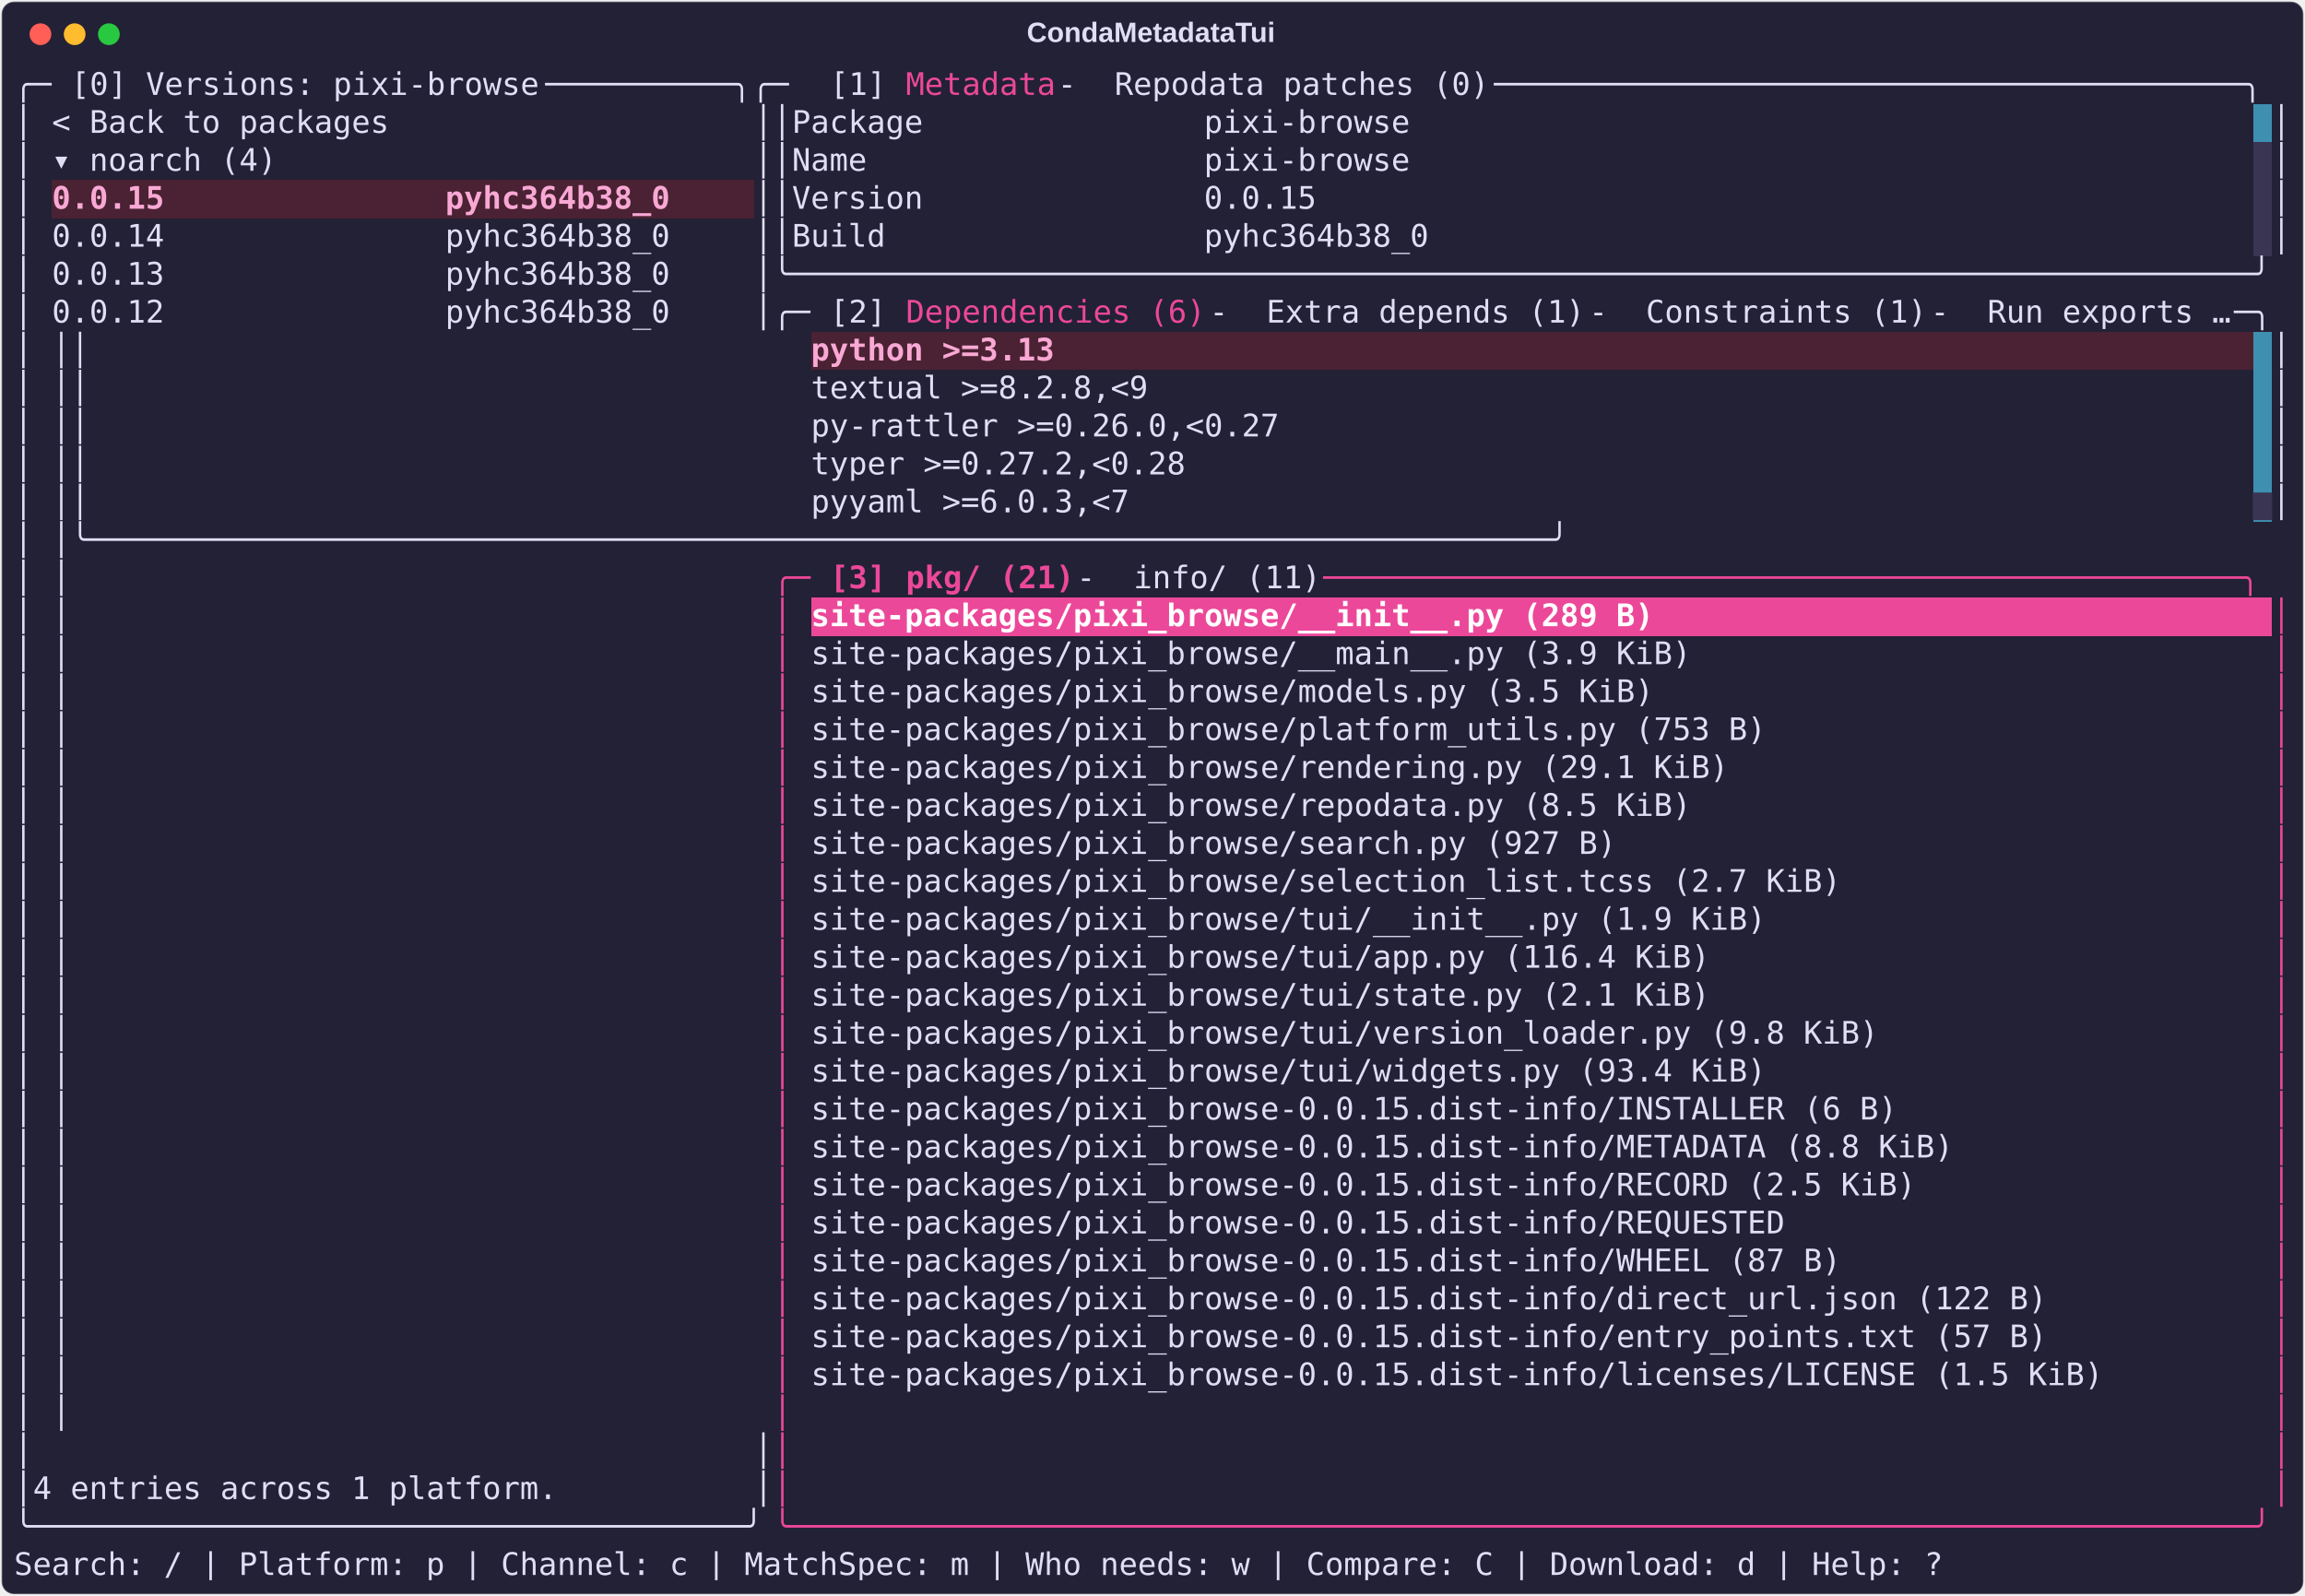
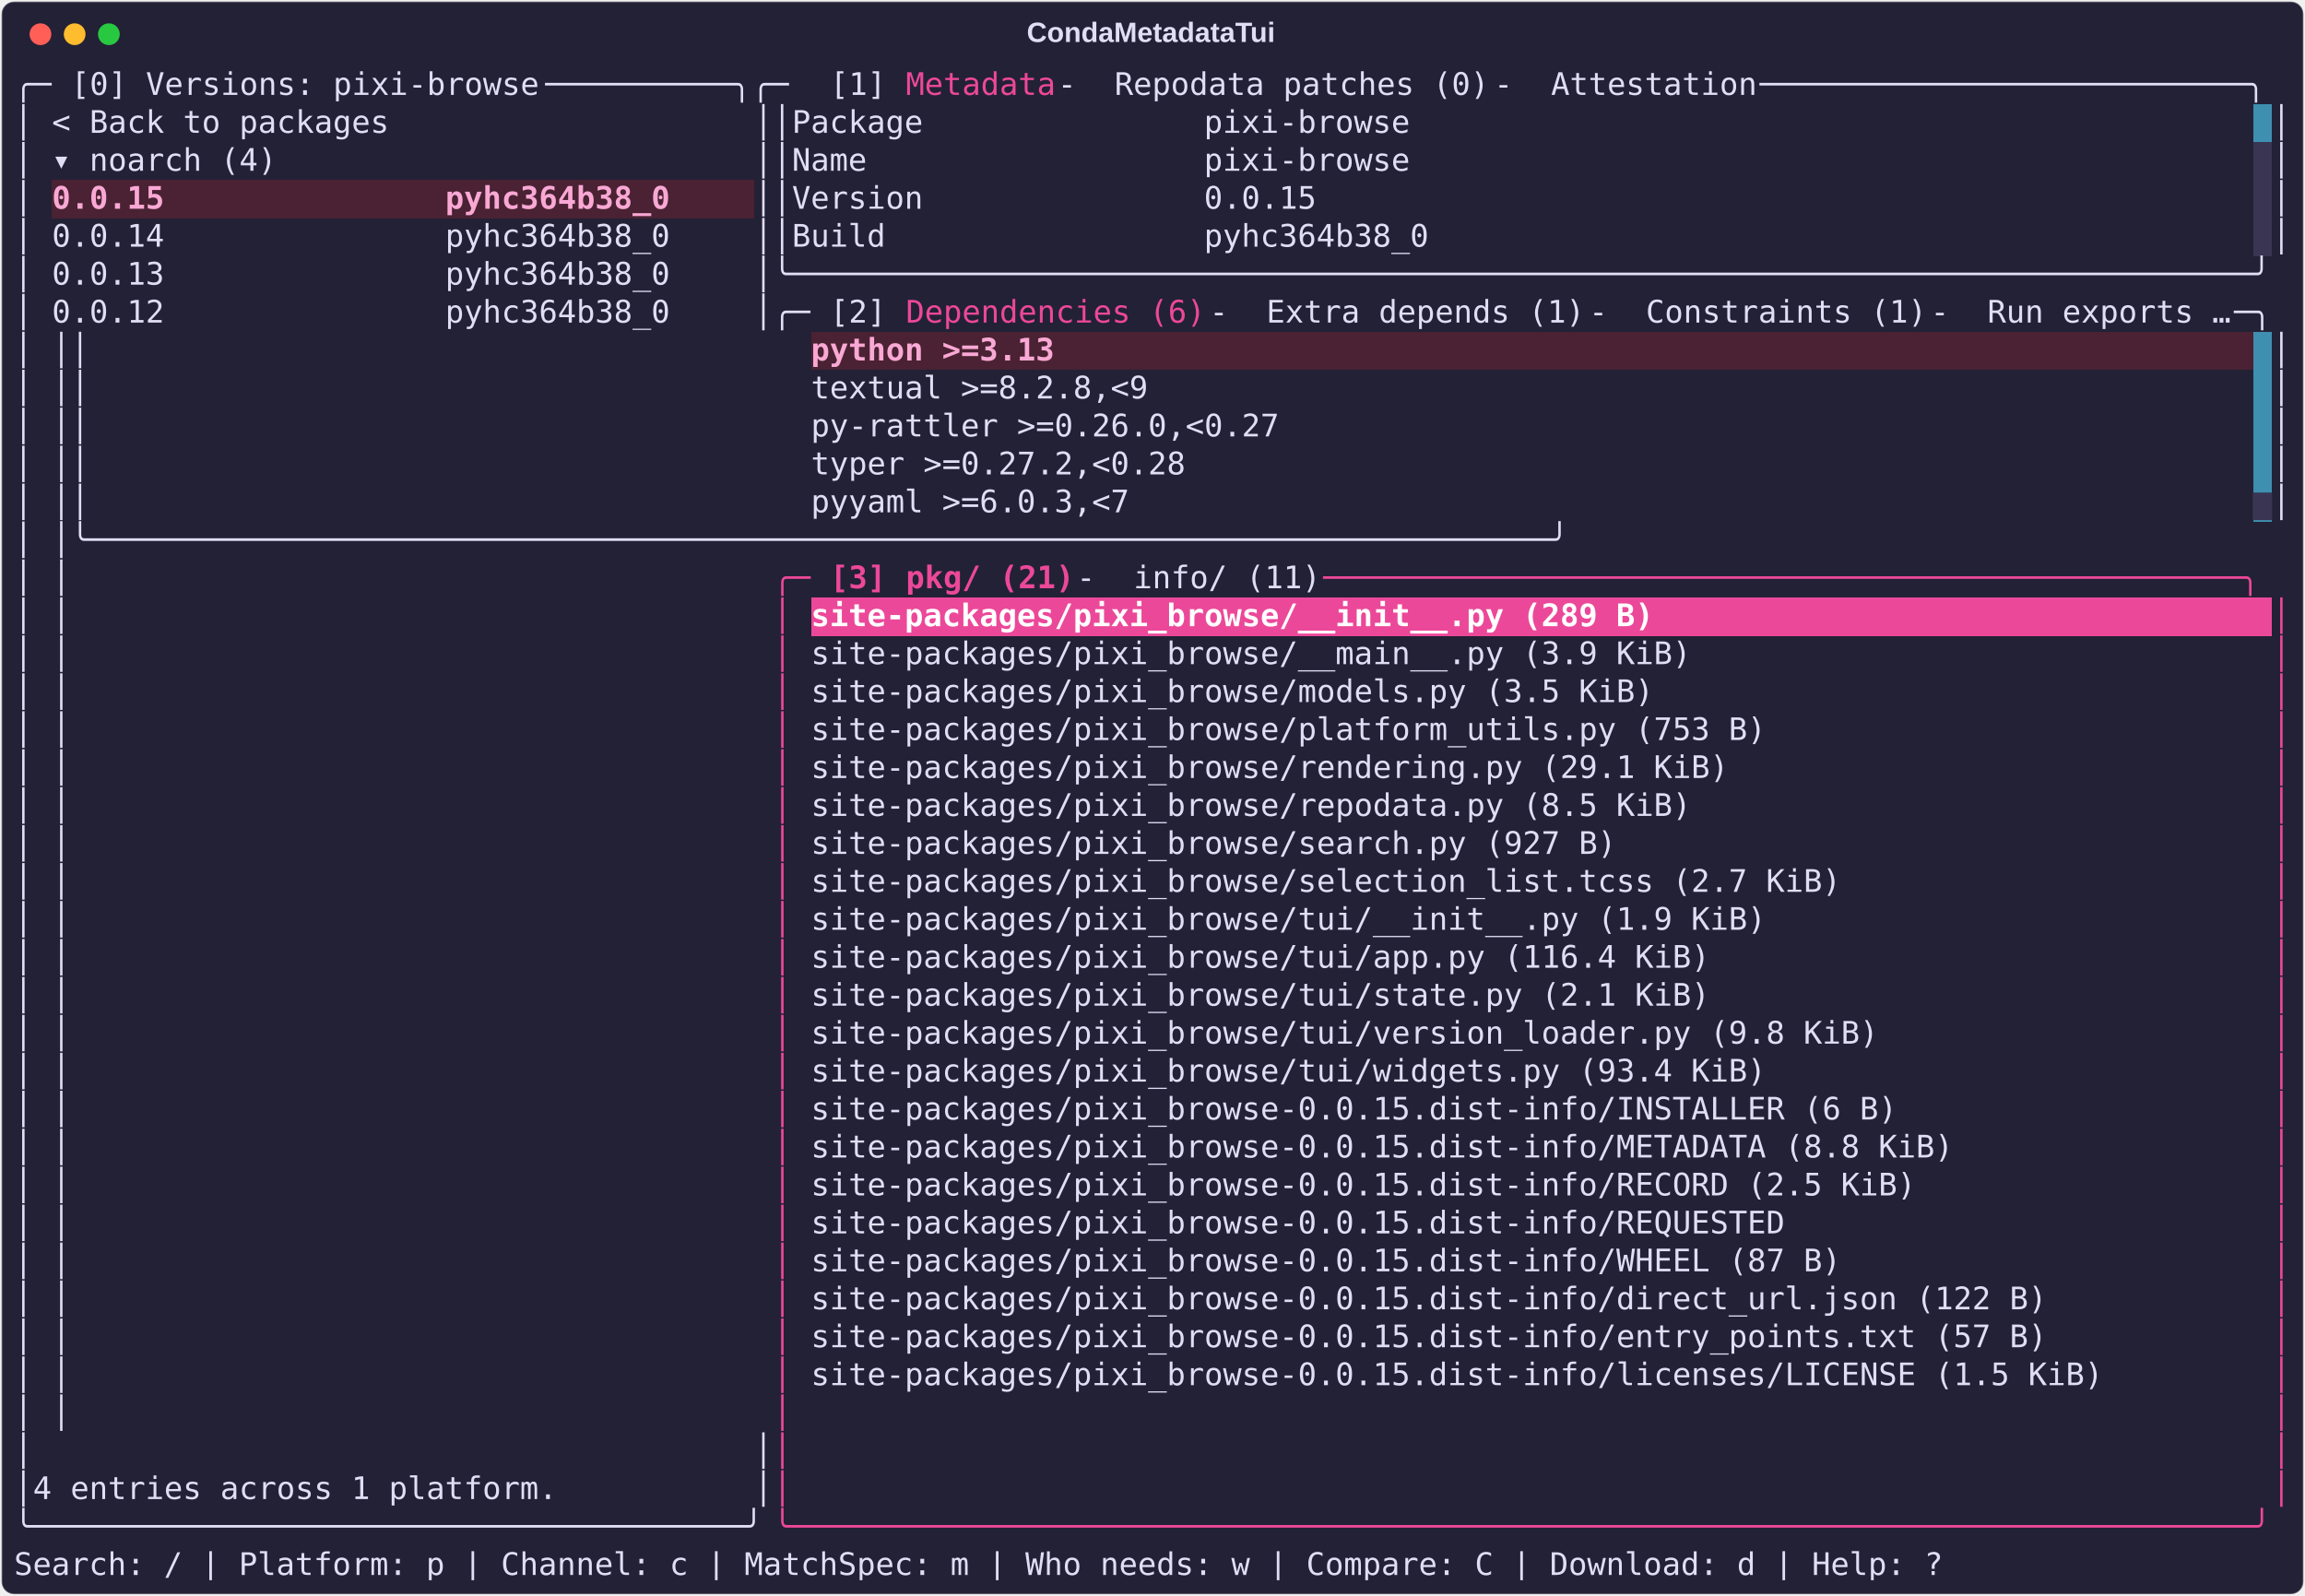
<svg xmlns="http://www.w3.org/2000/svg" class="rich-terminal" viewBox="0 0 1482 1026.0">
  <style>

    @font-face {
        font-family: "Fira Code";
        src: local("FiraCode-Regular"),
                url("https://cdnjs.cloudflare.com/ajax/libs/firacode/6.2.0/woff2/FiraCode-Regular.woff2") format("woff2"),
                url("https://cdnjs.cloudflare.com/ajax/libs/firacode/6.2.0/woff/FiraCode-Regular.woff") format("woff");
        font-style: normal;
        font-weight: 400;
    }
    @font-face {
        font-family: "Fira Code";
        src: local("FiraCode-Bold"),
                url("https://cdnjs.cloudflare.com/ajax/libs/firacode/6.2.0/woff2/FiraCode-Bold.woff2") format("woff2"),
                url("https://cdnjs.cloudflare.com/ajax/libs/firacode/6.2.0/woff/FiraCode-Bold.woff") format("woff");
        font-style: bold;
        font-weight: 700;
    }

    .terminal-matrix {
        font-family: Fira Code, monospace;
        font-size: 20px;
        line-height: 24.4px;
        font-variant-east-asian: full-width;
    }

    .terminal-title {
        font-size: 18px;
        font-weight: bold;
        font-family: arial;
    }

    .terminal-r1 { fill: #e0def4 }
.terminal-r2 { fill: #ec4899 }
.terminal-r3 { fill: #232136 }
.terminal-r4 { fill: #f9a8d4;font-weight: bold }
.terminal-r5 { fill: #393552 }
.terminal-r6 { fill: #ec4899;font-weight: bold }
.terminal-r7 { fill: #ffffff;font-weight: bold }
    </style>
  <defs>
    <clipPath id="terminal-clip-terminal">
      <rect x="0" y="0" width="1463.0" height="975.0" />
    </clipPath>
    <clipPath id="terminal-line-0">
      <rect x="0" y="1.5" width="1464" height="24.65" />
    </clipPath>
    <clipPath id="terminal-line-1">
      <rect x="0" y="25.9" width="1464" height="24.65" />
    </clipPath>
    <clipPath id="terminal-line-2">
      <rect x="0" y="50.3" width="1464" height="24.65" />
    </clipPath>
    <clipPath id="terminal-line-3">
      <rect x="0" y="74.7" width="1464" height="24.65" />
    </clipPath>
    <clipPath id="terminal-line-4">
      <rect x="0" y="99.1" width="1464" height="24.65" />
    </clipPath>
    <clipPath id="terminal-line-5">
      <rect x="0" y="123.5" width="1464" height="24.65" />
    </clipPath>
    <clipPath id="terminal-line-6">
      <rect x="0" y="147.9" width="1464" height="24.65" />
    </clipPath>
    <clipPath id="terminal-line-7">
      <rect x="0" y="172.3" width="1464" height="24.65" />
    </clipPath>
    <clipPath id="terminal-line-8">
      <rect x="0" y="196.7" width="1464" height="24.65" />
    </clipPath>
    <clipPath id="terminal-line-9">
      <rect x="0" y="221.1" width="1464" height="24.65" />
    </clipPath>
    <clipPath id="terminal-line-10">
      <rect x="0" y="245.5" width="1464" height="24.65" />
    </clipPath>
    <clipPath id="terminal-line-11">
      <rect x="0" y="269.9" width="1464" height="24.65" />
    </clipPath>
    <clipPath id="terminal-line-12">
      <rect x="0" y="294.3" width="1464" height="24.65" />
    </clipPath>
    <clipPath id="terminal-line-13">
      <rect x="0" y="318.7" width="1464" height="24.65" />
    </clipPath>
    <clipPath id="terminal-line-14">
      <rect x="0" y="343.1" width="1464" height="24.65" />
    </clipPath>
    <clipPath id="terminal-line-15">
      <rect x="0" y="367.5" width="1464" height="24.65" />
    </clipPath>
    <clipPath id="terminal-line-16">
      <rect x="0" y="391.9" width="1464" height="24.65" />
    </clipPath>
    <clipPath id="terminal-line-17">
      <rect x="0" y="416.3" width="1464" height="24.65" />
    </clipPath>
    <clipPath id="terminal-line-18">
      <rect x="0" y="440.7" width="1464" height="24.65" />
    </clipPath>
    <clipPath id="terminal-line-19">
      <rect x="0" y="465.1" width="1464" height="24.65" />
    </clipPath>
    <clipPath id="terminal-line-20">
      <rect x="0" y="489.5" width="1464" height="24.65" />
    </clipPath>
    <clipPath id="terminal-line-21">
      <rect x="0" y="513.9" width="1464" height="24.65" />
    </clipPath>
    <clipPath id="terminal-line-22">
      <rect x="0" y="538.3" width="1464" height="24.65" />
    </clipPath>
    <clipPath id="terminal-line-23">
      <rect x="0" y="562.7" width="1464" height="24.65" />
    </clipPath>
    <clipPath id="terminal-line-24">
      <rect x="0" y="587.1" width="1464" height="24.65" />
    </clipPath>
    <clipPath id="terminal-line-25">
      <rect x="0" y="611.5" width="1464" height="24.65" />
    </clipPath>
    <clipPath id="terminal-line-26">
      <rect x="0" y="635.9" width="1464" height="24.65" />
    </clipPath>
    <clipPath id="terminal-line-27">
      <rect x="0" y="660.3" width="1464" height="24.65" />
    </clipPath>
    <clipPath id="terminal-line-28">
      <rect x="0" y="684.7" width="1464" height="24.65" />
    </clipPath>
    <clipPath id="terminal-line-29">
      <rect x="0" y="709.1" width="1464" height="24.65" />
    </clipPath>
    <clipPath id="terminal-line-30">
      <rect x="0" y="733.5" width="1464" height="24.65" />
    </clipPath>
    <clipPath id="terminal-line-31">
      <rect x="0" y="757.9" width="1464" height="24.65" />
    </clipPath>
    <clipPath id="terminal-line-32">
      <rect x="0" y="782.3" width="1464" height="24.65" />
    </clipPath>
    <clipPath id="terminal-line-33">
      <rect x="0" y="806.7" width="1464" height="24.65" />
    </clipPath>
    <clipPath id="terminal-line-34">
      <rect x="0" y="831.1" width="1464" height="24.65" />
    </clipPath>
    <clipPath id="terminal-line-35">
      <rect x="0" y="855.5" width="1464" height="24.65" />
    </clipPath>
    <clipPath id="terminal-line-36">
      <rect x="0" y="879.9" width="1464" height="24.65" />
    </clipPath>
    <clipPath id="terminal-line-37">
      <rect x="0" y="904.3" width="1464" height="24.65" />
    </clipPath>
    <clipPath id="terminal-line-38">
      <rect x="0" y="928.7" width="1464" height="24.65" />
    </clipPath>
  </defs>
  <rect fill="#232136" stroke="rgba(255,255,255,0.35)" stroke-width="1" x="1" y="1" width="1480" height="1024" rx="8" />
  <text class="terminal-title" fill="#e0def4" text-anchor="middle" x="740" y="27">CondaMetadataTui</text>
  <g transform="translate(26,22)">
    <circle cx="0" cy="0" r="7" fill="#ff5f57" />
    <circle cx="22" cy="0" r="7" fill="#febc2e" />
    <circle cx="44" cy="0" r="7" fill="#28c840" />
  </g>
  <g transform="translate(9, 41)" clip-path="url(#terminal-clip-terminal)">
    <rect fill="#3e8fb0" x="1439.6" y="25.9" width="12.2" height="24.65" shape-rendering="crispEdges" />
    <rect fill="#393552" x="1439.6" y="50.3" width="12.2" height="24.65" shape-rendering="crispEdges" />
    <rect fill="#4a2233" x="24.4" y="74.7" width="402.6" height="24.65" shape-rendering="crispEdges" />
    <rect fill="#4a2233" x="427" y="74.7" width="48.8" height="24.65" shape-rendering="crispEdges" />
    <rect fill="#393552" x="1439.6" y="74.7" width="12.2" height="24.65" shape-rendering="crispEdges" />
    <rect fill="#393552" x="1439.6" y="99.1" width="12.2" height="24.65" shape-rendering="crispEdges" />
    <rect fill="#4a2233" x="512.4" y="172.3" width="158.6" height="24.65" shape-rendering="crispEdges" />
    <rect fill="#4a2233" x="671" y="172.3" width="768.6" height="24.65" shape-rendering="crispEdges" />
    <rect fill="#3e8fb0" x="1439.6" y="172.3" width="12.2" height="24.65" shape-rendering="crispEdges" />
    <rect fill="#3e8fb0" x="1439.6" y="196.7" width="12.2" height="24.65" shape-rendering="crispEdges" />
    <rect fill="#3e8fb0" x="1439.6" y="221.1" width="12.2" height="24.65" shape-rendering="crispEdges" />
    <rect fill="#3e8fb0" x="1439.6" y="245.5" width="12.2" height="24.65" shape-rendering="crispEdges" />
    <rect fill="#3e8fb0" x="1439.6" y="269.9" width="12.2" height="24.65" shape-rendering="crispEdges" />
    <rect fill="#ec4899" x="512.4" y="343.1" width="549" height="24.65" shape-rendering="crispEdges" />
    <rect fill="#ec4899" x="1061.4" y="343.1" width="390.4" height="24.65" shape-rendering="crispEdges" />
    <g class="terminal-matrix">
      <text class="terminal-r1" x="0" y="20" textLength="36.6" clip-path="url(#terminal-line-0)">╭─ </text>
      <text class="terminal-r1" x="36.6" y="20" textLength="305" clip-path="url(#terminal-line-0)">[0] Versions: pixi-browse</text>
      <text class="terminal-r1" x="341.6" y="20" textLength="183" clip-path="url(#terminal-line-0)"> ──────────╮╭─ </text>
      <text class="terminal-r1" x="524.6" y="20" textLength="48.8" clip-path="url(#terminal-line-0)">[1] </text>
      <text class="terminal-r2" x="573.4" y="20" textLength="97.6" clip-path="url(#terminal-line-0)">Metadata</text>
      <text class="terminal-r1" x="671" y="20" textLength="36.6" clip-path="url(#terminal-line-0)"> - </text>
      <text class="terminal-r1" x="707.6" y="20" textLength="244" clip-path="url(#terminal-line-0)">Repodata patches (0)</text>
-       <text class="terminal-r1" x="951.6" y="20" textLength="512.4" clip-path="url(#terminal-line-0)"> ────────────────────────────────────────╮</text>
+       <text class="terminal-r1" x="951.6" y="20" textLength="36.6" clip-path="url(#terminal-line-0)"> - </text>
+       <text class="terminal-r1" x="988.2" y="20" textLength="134.2" clip-path="url(#terminal-line-0)">Attestation</text>
+       <text class="terminal-r1" x="1122.4" y="20" textLength="341.6" clip-path="url(#terminal-line-0)"> ──────────────────────────╮</text>
      <text class="terminal-r1" x="1464" y="20" textLength="12.2" clip-path="url(#terminal-line-0)">
</text>
      <text class="terminal-r1" x="0" y="44.4" textLength="12.2" clip-path="url(#terminal-line-1)">│</text>
      <text class="terminal-r1" x="24.4" y="44.4" textLength="219.6" clip-path="url(#terminal-line-1)">&lt; Back to packages</text>
      <text class="terminal-r1" x="475.8" y="44.4" textLength="24.4" clip-path="url(#terminal-line-1)">││</text>
      <text class="terminal-r1" x="500.2" y="44.4" textLength="402.6" clip-path="url(#terminal-line-1)">Package               pixi-browse</text>
      <text class="terminal-r1" x="1451.8" y="44.4" textLength="12.2" clip-path="url(#terminal-line-1)">│</text>
      <text class="terminal-r1" x="1464" y="44.4" textLength="12.2" clip-path="url(#terminal-line-1)">
</text>
      <text class="terminal-r1" x="0" y="68.8" textLength="12.2" clip-path="url(#terminal-line-2)">│</text>
      <text class="terminal-r1" x="24.4" y="68.8" textLength="146.4" clip-path="url(#terminal-line-2)">▾ noarch (4)</text>
      <text class="terminal-r1" x="475.8" y="68.8" textLength="24.4" clip-path="url(#terminal-line-2)">││</text>
      <text class="terminal-r1" x="500.2" y="68.8" textLength="402.6" clip-path="url(#terminal-line-2)">Name                  pixi-browse</text>
      <text class="terminal-r1" x="1451.8" y="68.8" textLength="12.2" clip-path="url(#terminal-line-2)">│</text>
      <text class="terminal-r1" x="1464" y="68.8" textLength="12.2" clip-path="url(#terminal-line-2)">
</text>
      <text class="terminal-r1" x="0" y="93.2" textLength="12.2" clip-path="url(#terminal-line-3)">│</text>
      <text class="terminal-r4" x="24.4" y="93.2" textLength="402.6" clip-path="url(#terminal-line-3)">0.0.15               pyhc364b38_0</text>
      <text class="terminal-r1" x="475.8" y="93.2" textLength="24.4" clip-path="url(#terminal-line-3)">││</text>
      <text class="terminal-r1" x="500.2" y="93.2" textLength="341.6" clip-path="url(#terminal-line-3)">Version               0.0.15</text>
      <text class="terminal-r1" x="1451.8" y="93.2" textLength="12.2" clip-path="url(#terminal-line-3)">│</text>
      <text class="terminal-r1" x="1464" y="93.2" textLength="12.2" clip-path="url(#terminal-line-3)">
</text>
      <text class="terminal-r1" x="0" y="117.6" textLength="12.2" clip-path="url(#terminal-line-4)">│</text>
      <text class="terminal-r1" x="24.4" y="117.6" textLength="402.6" clip-path="url(#terminal-line-4)">0.0.14               pyhc364b38_0</text>
      <text class="terminal-r1" x="475.8" y="117.6" textLength="24.4" clip-path="url(#terminal-line-4)">││</text>
      <text class="terminal-r1" x="500.2" y="117.6" textLength="414.8" clip-path="url(#terminal-line-4)">Build                 pyhc364b38_0</text>
      <text class="terminal-r1" x="1451.8" y="117.6" textLength="12.2" clip-path="url(#terminal-line-4)">│</text>
      <text class="terminal-r1" x="1464" y="117.6" textLength="12.2" clip-path="url(#terminal-line-4)">
</text>
      <text class="terminal-r1" x="0" y="142" textLength="12.2" clip-path="url(#terminal-line-5)">│</text>
      <text class="terminal-r1" x="24.4" y="142" textLength="402.6" clip-path="url(#terminal-line-5)">0.0.13               pyhc364b38_0</text>
      <text class="terminal-r1" x="475.8" y="142" textLength="988.2" clip-path="url(#terminal-line-5)">│╰──────────────────────────────────────────────────────────────────────────────╯</text>
      <text class="terminal-r1" x="1464" y="142" textLength="12.2" clip-path="url(#terminal-line-5)">
</text>
      <text class="terminal-r1" x="0" y="166.4" textLength="12.2" clip-path="url(#terminal-line-6)">│</text>
      <text class="terminal-r1" x="24.4" y="166.4" textLength="402.6" clip-path="url(#terminal-line-6)">0.0.12               pyhc364b38_0</text>
      <text class="terminal-r1" x="475.8" y="166.4" textLength="48.8" clip-path="url(#terminal-line-6)">│╭─ </text>
      <text class="terminal-r1" x="524.6" y="166.4" textLength="48.8" clip-path="url(#terminal-line-6)">[2] </text>
      <text class="terminal-r2" x="573.4" y="166.4" textLength="195.2" clip-path="url(#terminal-line-6)">Dependencies (6)</text>
      <text class="terminal-r1" x="768.6" y="166.4" textLength="36.6" clip-path="url(#terminal-line-6)"> - </text>
      <text class="terminal-r1" x="805.2" y="166.4" textLength="207.4" clip-path="url(#terminal-line-6)">Extra depends (1)</text>
      <text class="terminal-r1" x="1012.6" y="166.4" textLength="36.6" clip-path="url(#terminal-line-6)"> - </text>
      <text class="terminal-r1" x="1049.2" y="166.4" textLength="183" clip-path="url(#terminal-line-6)">Constraints (1)</text>
      <text class="terminal-r1" x="1232.2" y="166.4" textLength="36.6" clip-path="url(#terminal-line-6)"> - </text>
      <text class="terminal-r1" x="1268.8" y="166.4" textLength="158.6" clip-path="url(#terminal-line-6)">Run exports …</text>
      <text class="terminal-r1" x="1427.4" y="166.4" textLength="36.6" clip-path="url(#terminal-line-6)"> ─╮</text>
      <text class="terminal-r1" x="1464" y="166.4" textLength="12.2" clip-path="url(#terminal-line-6)">
</text>
      <text class="terminal-r1" x="0" y="190.8" textLength="12.2" clip-path="url(#terminal-line-7)">│</text>
      <text class="terminal-r1" x="24.4" y="190.8" textLength="475.8" clip-path="url(#terminal-line-7)">                                     ││</text>
      <text class="terminal-r4" x="512.4" y="190.8" textLength="158.6" clip-path="url(#terminal-line-7)">python &gt;=3.13</text>
      <text class="terminal-r1" x="1451.8" y="190.8" textLength="12.2" clip-path="url(#terminal-line-7)">│</text>
      <text class="terminal-r1" x="1464" y="190.8" textLength="12.2" clip-path="url(#terminal-line-7)">
</text>
      <text class="terminal-r1" x="0" y="215.2" textLength="12.2" clip-path="url(#terminal-line-8)">│</text>
      <text class="terminal-r1" x="24.4" y="215.2" textLength="475.8" clip-path="url(#terminal-line-8)">                                     ││</text>
      <text class="terminal-r1" x="512.4" y="215.2" textLength="219.6" clip-path="url(#terminal-line-8)">textual &gt;=8.2.8,&lt;9</text>
      <text class="terminal-r1" x="1451.8" y="215.2" textLength="12.2" clip-path="url(#terminal-line-8)">│</text>
      <text class="terminal-r1" x="1464" y="215.2" textLength="12.2" clip-path="url(#terminal-line-8)">
</text>
      <text class="terminal-r1" x="0" y="239.6" textLength="12.2" clip-path="url(#terminal-line-9)">│</text>
      <text class="terminal-r1" x="24.4" y="239.6" textLength="475.8" clip-path="url(#terminal-line-9)">                                     ││</text>
      <text class="terminal-r1" x="512.4" y="239.6" textLength="305" clip-path="url(#terminal-line-9)">py-rattler &gt;=0.26.0,&lt;0.27</text>
      <text class="terminal-r1" x="1451.8" y="239.6" textLength="12.2" clip-path="url(#terminal-line-9)">│</text>
      <text class="terminal-r1" x="1464" y="239.6" textLength="12.2" clip-path="url(#terminal-line-9)">
</text>
      <text class="terminal-r1" x="0" y="264" textLength="12.2" clip-path="url(#terminal-line-10)">│</text>
      <text class="terminal-r1" x="24.4" y="264" textLength="475.8" clip-path="url(#terminal-line-10)">                                     ││</text>
      <text class="terminal-r1" x="512.4" y="264" textLength="244" clip-path="url(#terminal-line-10)">typer &gt;=0.27.2,&lt;0.28</text>
      <text class="terminal-r1" x="1451.8" y="264" textLength="12.2" clip-path="url(#terminal-line-10)">│</text>
      <text class="terminal-r1" x="1464" y="264" textLength="12.2" clip-path="url(#terminal-line-10)">
</text>
      <text class="terminal-r1" x="0" y="288.4" textLength="12.2" clip-path="url(#terminal-line-11)">│</text>
      <text class="terminal-r1" x="24.4" y="288.4" textLength="475.8" clip-path="url(#terminal-line-11)">                                     ││</text>
      <text class="terminal-r1" x="512.4" y="288.4" textLength="207.4" clip-path="url(#terminal-line-11)">pyyaml &gt;=6.0.3,&lt;7</text>
      <text class="terminal-r5" x="1439.6" y="288.4" textLength="12.2" clip-path="url(#terminal-line-11)">▆</text>
      <text class="terminal-r1" x="1451.8" y="288.4" textLength="12.2" clip-path="url(#terminal-line-11)">│</text>
      <text class="terminal-r1" x="1464" y="288.4" textLength="12.2" clip-path="url(#terminal-line-11)">
</text>
      <text class="terminal-r1" x="0" y="312.8" textLength="12.2" clip-path="url(#terminal-line-12)">│</text>
      <text class="terminal-r1" x="24.4" y="312.8" textLength="1439.6" clip-path="url(#terminal-line-12)">                                     │╰──────────────────────────────────────────────────────────────────────────────╯</text>
      <text class="terminal-r1" x="1464" y="312.8" textLength="12.2" clip-path="url(#terminal-line-12)">
</text>
      <text class="terminal-r1" x="0" y="337.2" textLength="12.2" clip-path="url(#terminal-line-13)">│</text>
      <text class="terminal-r1" x="24.4" y="337.2" textLength="463.6" clip-path="url(#terminal-line-13)">                                     │</text>
      <text class="terminal-r2" x="488" y="337.2" textLength="36.6" clip-path="url(#terminal-line-13)">╭─ </text>
      <text class="terminal-r6" x="524.6" y="337.2" textLength="48.8" clip-path="url(#terminal-line-13)">[3] </text>
      <text class="terminal-r6" x="573.4" y="337.2" textLength="109.8" clip-path="url(#terminal-line-13)">pkg/ (21)</text>
      <text class="terminal-r1" x="683.2" y="337.2" textLength="36.6" clip-path="url(#terminal-line-13)"> - </text>
      <text class="terminal-r1" x="719.8" y="337.2" textLength="122" clip-path="url(#terminal-line-13)">info/ (11)</text>
      <text class="terminal-r2" x="841.8" y="337.2" textLength="622.2" clip-path="url(#terminal-line-13)"> ─────────────────────────────────────────────────╮</text>
      <text class="terminal-r1" x="1464" y="337.2" textLength="12.2" clip-path="url(#terminal-line-13)">
</text>
      <text class="terminal-r1" x="0" y="361.6" textLength="12.2" clip-path="url(#terminal-line-14)">│</text>
      <text class="terminal-r1" x="24.4" y="361.6" textLength="463.6" clip-path="url(#terminal-line-14)">                                     │</text>
      <text class="terminal-r2" x="488" y="361.6" textLength="12.2" clip-path="url(#terminal-line-14)">│</text>
      <text class="terminal-r7" x="512.4" y="361.6" textLength="549" clip-path="url(#terminal-line-14)">site-packages/pixi_browse/__init__.py (289 B)</text>
      <text class="terminal-r2" x="1451.8" y="361.6" textLength="12.2" clip-path="url(#terminal-line-14)">│</text>
      <text class="terminal-r1" x="1464" y="361.6" textLength="12.2" clip-path="url(#terminal-line-14)">
</text>
      <text class="terminal-r1" x="0" y="386" textLength="12.2" clip-path="url(#terminal-line-15)">│</text>
      <text class="terminal-r1" x="24.4" y="386" textLength="463.6" clip-path="url(#terminal-line-15)">                                     │</text>
      <text class="terminal-r2" x="488" y="386" textLength="12.2" clip-path="url(#terminal-line-15)">│</text>
      <text class="terminal-r1" x="512.4" y="386" textLength="573.4" clip-path="url(#terminal-line-15)">site-packages/pixi_browse/__main__.py (3.9 KiB)</text>
      <text class="terminal-r2" x="1451.8" y="386" textLength="12.2" clip-path="url(#terminal-line-15)">│</text>
      <text class="terminal-r1" x="1464" y="386" textLength="12.2" clip-path="url(#terminal-line-15)">
</text>
      <text class="terminal-r1" x="0" y="410.4" textLength="12.2" clip-path="url(#terminal-line-16)">│</text>
      <text class="terminal-r1" x="24.4" y="410.4" textLength="463.6" clip-path="url(#terminal-line-16)">                                     │</text>
      <text class="terminal-r2" x="488" y="410.4" textLength="12.2" clip-path="url(#terminal-line-16)">│</text>
      <text class="terminal-r1" x="512.4" y="410.4" textLength="549" clip-path="url(#terminal-line-16)">site-packages/pixi_browse/models.py (3.5 KiB)</text>
      <text class="terminal-r2" x="1451.8" y="410.4" textLength="12.2" clip-path="url(#terminal-line-16)">│</text>
      <text class="terminal-r1" x="1464" y="410.4" textLength="12.2" clip-path="url(#terminal-line-16)">
</text>
      <text class="terminal-r1" x="0" y="434.8" textLength="12.2" clip-path="url(#terminal-line-17)">│</text>
      <text class="terminal-r1" x="24.4" y="434.8" textLength="463.6" clip-path="url(#terminal-line-17)">                                     │</text>
      <text class="terminal-r2" x="488" y="434.8" textLength="12.2" clip-path="url(#terminal-line-17)">│</text>
      <text class="terminal-r1" x="512.4" y="434.8" textLength="622.2" clip-path="url(#terminal-line-17)">site-packages/pixi_browse/platform_utils.py (753 B)</text>
      <text class="terminal-r2" x="1451.8" y="434.8" textLength="12.2" clip-path="url(#terminal-line-17)">│</text>
      <text class="terminal-r1" x="1464" y="434.8" textLength="12.2" clip-path="url(#terminal-line-17)">
</text>
      <text class="terminal-r1" x="0" y="459.2" textLength="12.2" clip-path="url(#terminal-line-18)">│</text>
      <text class="terminal-r1" x="24.4" y="459.2" textLength="463.6" clip-path="url(#terminal-line-18)">                                     │</text>
      <text class="terminal-r2" x="488" y="459.2" textLength="12.2" clip-path="url(#terminal-line-18)">│</text>
      <text class="terminal-r1" x="512.4" y="459.2" textLength="597.8" clip-path="url(#terminal-line-18)">site-packages/pixi_browse/rendering.py (29.1 KiB)</text>
      <text class="terminal-r2" x="1451.8" y="459.2" textLength="12.2" clip-path="url(#terminal-line-18)">│</text>
      <text class="terminal-r1" x="1464" y="459.2" textLength="12.2" clip-path="url(#terminal-line-18)">
</text>
      <text class="terminal-r1" x="0" y="483.6" textLength="12.2" clip-path="url(#terminal-line-19)">│</text>
      <text class="terminal-r1" x="24.4" y="483.6" textLength="463.6" clip-path="url(#terminal-line-19)">                                     │</text>
      <text class="terminal-r2" x="488" y="483.6" textLength="12.2" clip-path="url(#terminal-line-19)">│</text>
      <text class="terminal-r1" x="512.4" y="483.6" textLength="573.4" clip-path="url(#terminal-line-19)">site-packages/pixi_browse/repodata.py (8.5 KiB)</text>
      <text class="terminal-r2" x="1451.8" y="483.6" textLength="12.2" clip-path="url(#terminal-line-19)">│</text>
      <text class="terminal-r1" x="1464" y="483.6" textLength="12.2" clip-path="url(#terminal-line-19)">
</text>
      <text class="terminal-r1" x="0" y="508" textLength="12.2" clip-path="url(#terminal-line-20)">│</text>
      <text class="terminal-r1" x="24.4" y="508" textLength="463.6" clip-path="url(#terminal-line-20)">                                     │</text>
      <text class="terminal-r2" x="488" y="508" textLength="12.2" clip-path="url(#terminal-line-20)">│</text>
      <text class="terminal-r1" x="512.4" y="508" textLength="524.6" clip-path="url(#terminal-line-20)">site-packages/pixi_browse/search.py (927 B)</text>
      <text class="terminal-r2" x="1451.8" y="508" textLength="12.2" clip-path="url(#terminal-line-20)">│</text>
      <text class="terminal-r1" x="1464" y="508" textLength="12.2" clip-path="url(#terminal-line-20)">
</text>
      <text class="terminal-r1" x="0" y="532.4" textLength="12.2" clip-path="url(#terminal-line-21)">│</text>
      <text class="terminal-r1" x="24.4" y="532.4" textLength="463.6" clip-path="url(#terminal-line-21)">                                     │</text>
      <text class="terminal-r2" x="488" y="532.4" textLength="12.2" clip-path="url(#terminal-line-21)">│</text>
      <text class="terminal-r1" x="512.4" y="532.4" textLength="671" clip-path="url(#terminal-line-21)">site-packages/pixi_browse/selection_list.tcss (2.7 KiB)</text>
      <text class="terminal-r2" x="1451.8" y="532.4" textLength="12.2" clip-path="url(#terminal-line-21)">│</text>
      <text class="terminal-r1" x="1464" y="532.4" textLength="12.2" clip-path="url(#terminal-line-21)">
</text>
      <text class="terminal-r1" x="0" y="556.8" textLength="12.2" clip-path="url(#terminal-line-22)">│</text>
      <text class="terminal-r1" x="24.4" y="556.8" textLength="463.6" clip-path="url(#terminal-line-22)">                                     │</text>
      <text class="terminal-r2" x="488" y="556.8" textLength="12.2" clip-path="url(#terminal-line-22)">│</text>
      <text class="terminal-r1" x="512.4" y="556.8" textLength="622.2" clip-path="url(#terminal-line-22)">site-packages/pixi_browse/tui/__init__.py (1.9 KiB)</text>
      <text class="terminal-r2" x="1451.8" y="556.8" textLength="12.2" clip-path="url(#terminal-line-22)">│</text>
      <text class="terminal-r1" x="1464" y="556.8" textLength="12.2" clip-path="url(#terminal-line-22)">
</text>
      <text class="terminal-r1" x="0" y="581.2" textLength="12.2" clip-path="url(#terminal-line-23)">│</text>
      <text class="terminal-r1" x="24.4" y="581.2" textLength="463.6" clip-path="url(#terminal-line-23)">                                     │</text>
      <text class="terminal-r2" x="488" y="581.2" textLength="12.2" clip-path="url(#terminal-line-23)">│</text>
      <text class="terminal-r1" x="512.4" y="581.2" textLength="585.6" clip-path="url(#terminal-line-23)">site-packages/pixi_browse/tui/app.py (116.4 KiB)</text>
      <text class="terminal-r2" x="1451.8" y="581.2" textLength="12.2" clip-path="url(#terminal-line-23)">│</text>
      <text class="terminal-r1" x="1464" y="581.2" textLength="12.2" clip-path="url(#terminal-line-23)">
</text>
      <text class="terminal-r1" x="0" y="605.6" textLength="12.2" clip-path="url(#terminal-line-24)">│</text>
      <text class="terminal-r1" x="24.4" y="605.6" textLength="463.6" clip-path="url(#terminal-line-24)">                                     │</text>
      <text class="terminal-r2" x="488" y="605.6" textLength="12.2" clip-path="url(#terminal-line-24)">│</text>
      <text class="terminal-r1" x="512.4" y="605.6" textLength="585.6" clip-path="url(#terminal-line-24)">site-packages/pixi_browse/tui/state.py (2.1 KiB)</text>
      <text class="terminal-r2" x="1451.8" y="605.6" textLength="12.2" clip-path="url(#terminal-line-24)">│</text>
      <text class="terminal-r1" x="1464" y="605.6" textLength="12.2" clip-path="url(#terminal-line-24)">
</text>
      <text class="terminal-r1" x="0" y="630" textLength="12.2" clip-path="url(#terminal-line-25)">│</text>
      <text class="terminal-r1" x="24.4" y="630" textLength="463.6" clip-path="url(#terminal-line-25)">                                     │</text>
      <text class="terminal-r2" x="488" y="630" textLength="12.2" clip-path="url(#terminal-line-25)">│</text>
      <text class="terminal-r1" x="512.4" y="630" textLength="695.4" clip-path="url(#terminal-line-25)">site-packages/pixi_browse/tui/version_loader.py (9.8 KiB)</text>
      <text class="terminal-r2" x="1451.8" y="630" textLength="12.2" clip-path="url(#terminal-line-25)">│</text>
      <text class="terminal-r1" x="1464" y="630" textLength="12.2" clip-path="url(#terminal-line-25)">
</text>
      <text class="terminal-r1" x="0" y="654.4" textLength="12.2" clip-path="url(#terminal-line-26)">│</text>
      <text class="terminal-r1" x="24.4" y="654.4" textLength="463.6" clip-path="url(#terminal-line-26)">                                     │</text>
      <text class="terminal-r2" x="488" y="654.4" textLength="12.2" clip-path="url(#terminal-line-26)">│</text>
      <text class="terminal-r1" x="512.4" y="654.4" textLength="622.2" clip-path="url(#terminal-line-26)">site-packages/pixi_browse/tui/widgets.py (93.4 KiB)</text>
      <text class="terminal-r2" x="1451.8" y="654.4" textLength="12.2" clip-path="url(#terminal-line-26)">│</text>
      <text class="terminal-r1" x="1464" y="654.4" textLength="12.2" clip-path="url(#terminal-line-26)">
</text>
      <text class="terminal-r1" x="0" y="678.8" textLength="12.2" clip-path="url(#terminal-line-27)">│</text>
      <text class="terminal-r1" x="24.4" y="678.8" textLength="463.6" clip-path="url(#terminal-line-27)">                                     │</text>
      <text class="terminal-r2" x="488" y="678.8" textLength="12.2" clip-path="url(#terminal-line-27)">│</text>
      <text class="terminal-r1" x="512.4" y="678.8" textLength="707.6" clip-path="url(#terminal-line-27)">site-packages/pixi_browse-0.0.15.dist-info/INSTALLER (6 B)</text>
      <text class="terminal-r2" x="1451.8" y="678.8" textLength="12.2" clip-path="url(#terminal-line-27)">│</text>
      <text class="terminal-r1" x="1464" y="678.8" textLength="12.2" clip-path="url(#terminal-line-27)">
</text>
      <text class="terminal-r1" x="0" y="703.2" textLength="12.2" clip-path="url(#terminal-line-28)">│</text>
      <text class="terminal-r1" x="24.4" y="703.2" textLength="463.6" clip-path="url(#terminal-line-28)">                                     │</text>
      <text class="terminal-r2" x="488" y="703.2" textLength="12.2" clip-path="url(#terminal-line-28)">│</text>
      <text class="terminal-r1" x="512.4" y="703.2" textLength="744.2" clip-path="url(#terminal-line-28)">site-packages/pixi_browse-0.0.15.dist-info/METADATA (8.8 KiB)</text>
      <text class="terminal-r2" x="1451.8" y="703.2" textLength="12.2" clip-path="url(#terminal-line-28)">│</text>
      <text class="terminal-r1" x="1464" y="703.2" textLength="12.2" clip-path="url(#terminal-line-28)">
</text>
      <text class="terminal-r1" x="0" y="727.6" textLength="12.2" clip-path="url(#terminal-line-29)">│</text>
      <text class="terminal-r1" x="24.4" y="727.6" textLength="463.6" clip-path="url(#terminal-line-29)">                                     │</text>
      <text class="terminal-r2" x="488" y="727.6" textLength="12.2" clip-path="url(#terminal-line-29)">│</text>
      <text class="terminal-r1" x="512.4" y="727.6" textLength="719.8" clip-path="url(#terminal-line-29)">site-packages/pixi_browse-0.0.15.dist-info/RECORD (2.5 KiB)</text>
      <text class="terminal-r2" x="1451.8" y="727.6" textLength="12.2" clip-path="url(#terminal-line-29)">│</text>
      <text class="terminal-r1" x="1464" y="727.6" textLength="12.2" clip-path="url(#terminal-line-29)">
</text>
      <text class="terminal-r1" x="0" y="752" textLength="12.2" clip-path="url(#terminal-line-30)">│</text>
      <text class="terminal-r1" x="24.4" y="752" textLength="463.6" clip-path="url(#terminal-line-30)">                                     │</text>
      <text class="terminal-r2" x="488" y="752" textLength="12.2" clip-path="url(#terminal-line-30)">│</text>
      <text class="terminal-r1" x="512.4" y="752" textLength="634.4" clip-path="url(#terminal-line-30)">site-packages/pixi_browse-0.0.15.dist-info/REQUESTED</text>
      <text class="terminal-r2" x="1451.8" y="752" textLength="12.2" clip-path="url(#terminal-line-30)">│</text>
      <text class="terminal-r1" x="1464" y="752" textLength="12.2" clip-path="url(#terminal-line-30)">
</text>
      <text class="terminal-r1" x="0" y="776.4" textLength="12.2" clip-path="url(#terminal-line-31)">│</text>
      <text class="terminal-r1" x="24.4" y="776.4" textLength="463.6" clip-path="url(#terminal-line-31)">                                     │</text>
      <text class="terminal-r2" x="488" y="776.4" textLength="12.2" clip-path="url(#terminal-line-31)">│</text>
      <text class="terminal-r1" x="512.4" y="776.4" textLength="671" clip-path="url(#terminal-line-31)">site-packages/pixi_browse-0.0.15.dist-info/WHEEL (87 B)</text>
      <text class="terminal-r2" x="1451.8" y="776.4" textLength="12.2" clip-path="url(#terminal-line-31)">│</text>
      <text class="terminal-r1" x="1464" y="776.4" textLength="12.2" clip-path="url(#terminal-line-31)">
</text>
      <text class="terminal-r1" x="0" y="800.8" textLength="12.2" clip-path="url(#terminal-line-32)">│</text>
      <text class="terminal-r1" x="24.4" y="800.8" textLength="463.6" clip-path="url(#terminal-line-32)">                                     │</text>
      <text class="terminal-r2" x="488" y="800.8" textLength="12.2" clip-path="url(#terminal-line-32)">│</text>
      <text class="terminal-r1" x="512.4" y="800.8" textLength="805.2" clip-path="url(#terminal-line-32)">site-packages/pixi_browse-0.0.15.dist-info/direct_url.json (122 B)</text>
      <text class="terminal-r2" x="1451.8" y="800.8" textLength="12.2" clip-path="url(#terminal-line-32)">│</text>
      <text class="terminal-r1" x="1464" y="800.8" textLength="12.2" clip-path="url(#terminal-line-32)">
</text>
      <text class="terminal-r1" x="0" y="825.2" textLength="12.2" clip-path="url(#terminal-line-33)">│</text>
      <text class="terminal-r1" x="24.4" y="825.2" textLength="463.6" clip-path="url(#terminal-line-33)">                                     │</text>
      <text class="terminal-r2" x="488" y="825.2" textLength="12.2" clip-path="url(#terminal-line-33)">│</text>
      <text class="terminal-r1" x="512.4" y="825.2" textLength="805.2" clip-path="url(#terminal-line-33)">site-packages/pixi_browse-0.0.15.dist-info/entry_points.txt (57 B)</text>
      <text class="terminal-r2" x="1451.8" y="825.2" textLength="12.2" clip-path="url(#terminal-line-33)">│</text>
      <text class="terminal-r1" x="1464" y="825.2" textLength="12.2" clip-path="url(#terminal-line-33)">
</text>
      <text class="terminal-r1" x="0" y="849.6" textLength="12.2" clip-path="url(#terminal-line-34)">│</text>
      <text class="terminal-r1" x="24.4" y="849.6" textLength="463.6" clip-path="url(#terminal-line-34)">                                     │</text>
      <text class="terminal-r2" x="488" y="849.6" textLength="12.2" clip-path="url(#terminal-line-34)">│</text>
      <text class="terminal-r1" x="512.4" y="849.6" textLength="841.8" clip-path="url(#terminal-line-34)">site-packages/pixi_browse-0.0.15.dist-info/licenses/LICENSE (1.5 KiB)</text>
      <text class="terminal-r2" x="1451.8" y="849.6" textLength="12.2" clip-path="url(#terminal-line-34)">│</text>
      <text class="terminal-r1" x="1464" y="849.6" textLength="12.2" clip-path="url(#terminal-line-34)">
</text>
      <text class="terminal-r1" x="0" y="874" textLength="12.2" clip-path="url(#terminal-line-35)">│</text>
      <text class="terminal-r1" x="24.4" y="874" textLength="463.6" clip-path="url(#terminal-line-35)">                                     │</text>
      <text class="terminal-r2" x="488" y="874" textLength="12.2" clip-path="url(#terminal-line-35)">│</text>
      <text class="terminal-r2" x="1451.8" y="874" textLength="12.2" clip-path="url(#terminal-line-35)">│</text>
      <text class="terminal-r1" x="1464" y="874" textLength="12.2" clip-path="url(#terminal-line-35)">
</text>
      <text class="terminal-r1" x="0" y="898.4" textLength="12.2" clip-path="url(#terminal-line-36)">│</text>
      <text class="terminal-r1" x="475.8" y="898.4" textLength="12.2" clip-path="url(#terminal-line-36)">│</text>
      <text class="terminal-r2" x="488" y="898.4" textLength="12.2" clip-path="url(#terminal-line-36)">│</text>
      <text class="terminal-r2" x="1451.8" y="898.4" textLength="12.2" clip-path="url(#terminal-line-36)">│</text>
      <text class="terminal-r1" x="1464" y="898.4" textLength="12.2" clip-path="url(#terminal-line-36)">
</text>
      <text class="terminal-r1" x="0" y="922.8" textLength="12.2" clip-path="url(#terminal-line-37)">│</text>
      <text class="terminal-r1" x="12.2" y="922.8" textLength="341.6" clip-path="url(#terminal-line-37)">4 entries across 1 platform.</text>
      <text class="terminal-r1" x="475.8" y="922.8" textLength="12.2" clip-path="url(#terminal-line-37)">│</text>
      <text class="terminal-r2" x="488" y="922.8" textLength="12.2" clip-path="url(#terminal-line-37)">│</text>
      <text class="terminal-r2" x="1451.8" y="922.8" textLength="12.2" clip-path="url(#terminal-line-37)">│</text>
      <text class="terminal-r1" x="1464" y="922.8" textLength="12.2" clip-path="url(#terminal-line-37)">
</text>
      <text class="terminal-r1" x="0" y="947.2" textLength="488" clip-path="url(#terminal-line-38)">╰──────────────────────────────────────╯</text>
      <text class="terminal-r2" x="488" y="947.2" textLength="976" clip-path="url(#terminal-line-38)">╰──────────────────────────────────────────────────────────────────────────────╯</text>
      <text class="terminal-r1" x="1464" y="947.2" textLength="12.2" clip-path="url(#terminal-line-38)">
</text>
      <text class="terminal-r1" x="0" y="971.6" textLength="1256.6" clip-path="url(#terminal-line-39)">Search: / | Platform: p | Channel: c | MatchSpec: m | Who needs: w | Compare: C | Download: d | Help: ?</text>
    </g>
  </g>
</svg>
